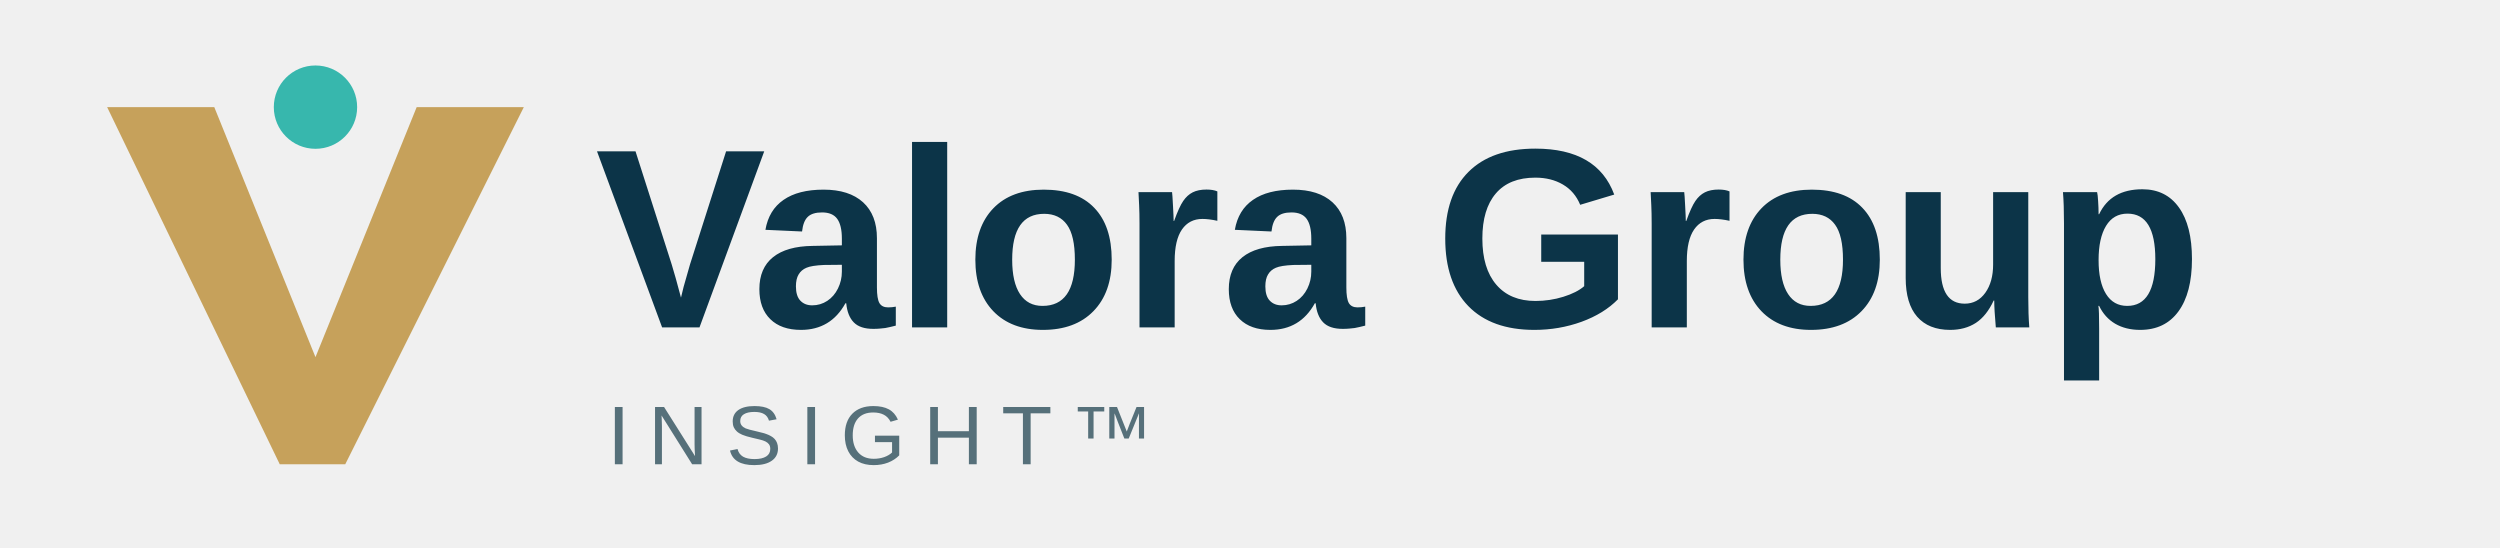
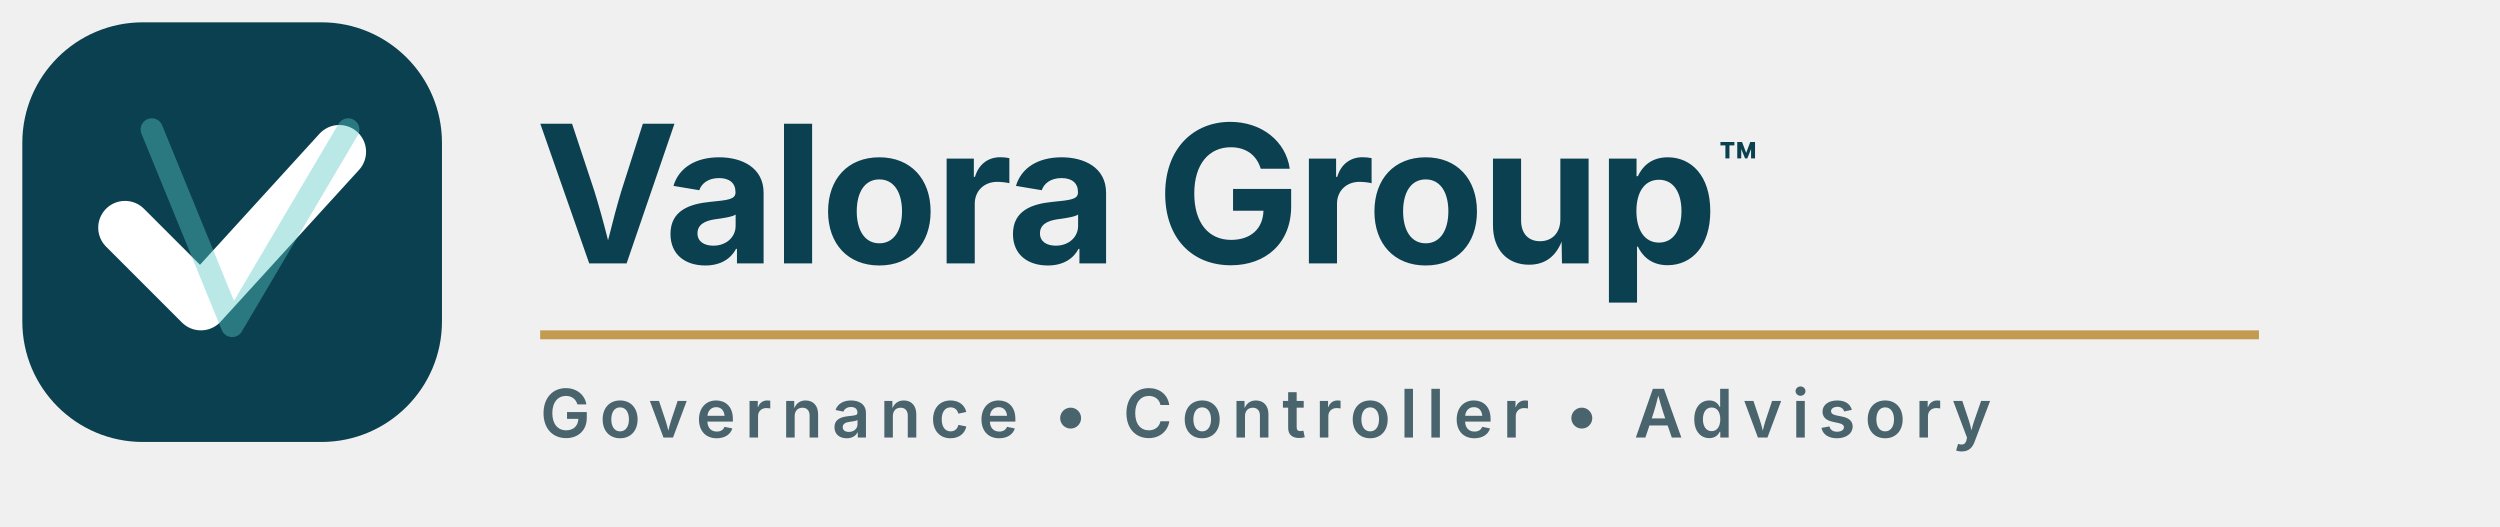
- <svg xmlns="http://www.w3.org/2000/svg" viewBox="0 0 420 92" role="img" aria-labelledby="title">
-   <path fill="#c6a15b" d="M18 18h18l17 42 17-42h18L58 78H47z" />
-   <circle cx="53" cy="18" r="7" fill="#37b7ad" />
-   <text x="100" y="55" fill="#0c3448" font-family="Arial,sans-serif" font-size="43" font-weight="700">Valora Group</text>
-   <text x="102" y="78" fill="#56707a" font-family="Arial,sans-serif" font-size="14" letter-spacing="3">INSIGHT™</text>
+ <svg xmlns="http://www.w3.org/2000/svg" viewBox="0 0 560 118" role="img" aria-labelledby="title description">
+   <rect x="5" y="5" width="94" height="94" rx="27" fill="#0b4050" />
+   <path d="M28 51 45 68 76 34" fill="none" stroke="#fff" stroke-width="12" stroke-linecap="round" stroke-linejoin="round" />
+   <path d="M34 29 52 73 78 29" fill="none" stroke="#59c8c4" stroke-width="5" stroke-linecap="round" stroke-linejoin="round" opacity=".42" />
+   <text x="120" y="59" fill="#0b4050" font-family="Inter,Arial,sans-serif" font-size="43" font-weight="720" letter-spacing="-.8">Valora Group<tspan dy="-17" font-size="14">™</tspan>
+   </text>
+   <line x1="121" y1="75" x2="506" y2="75" stroke="#c29a50" stroke-width="2" />
+   <text x="121" y="98" fill="#49646c" font-family="Inter,Arial,sans-serif" font-size="15" font-weight="600" letter-spacing="2.1">Governance • Controller • Advisory</text>
</svg>
